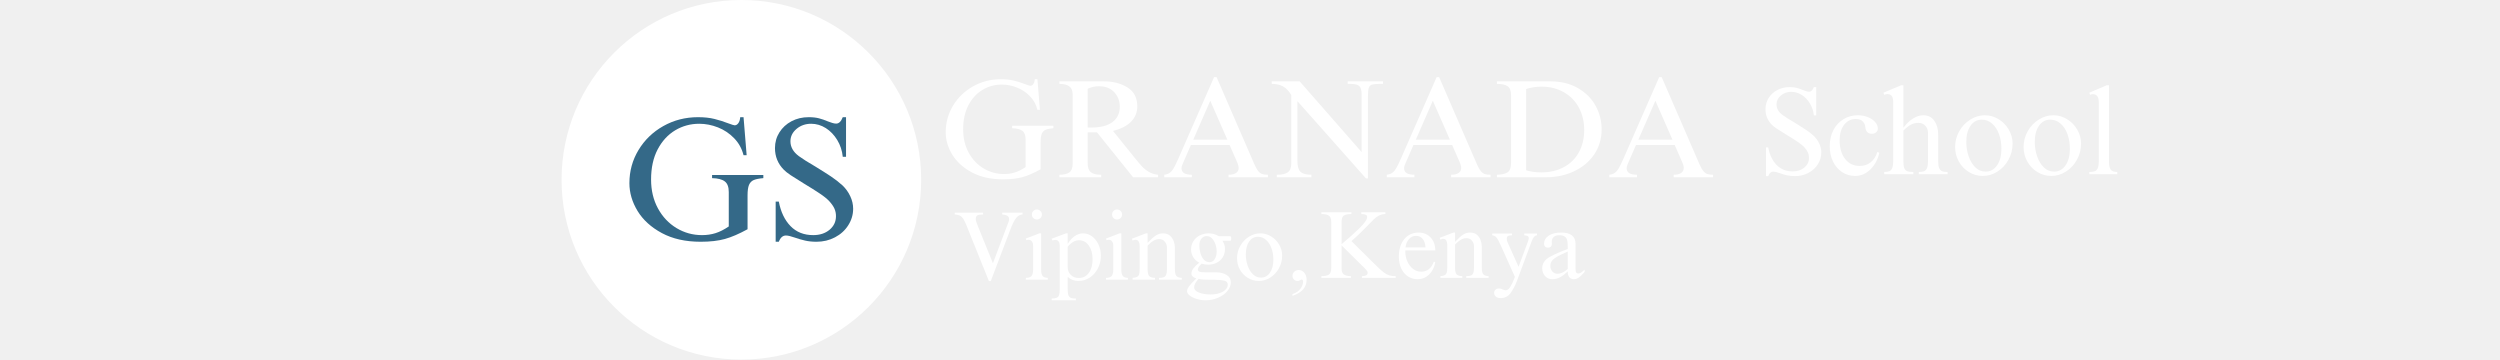
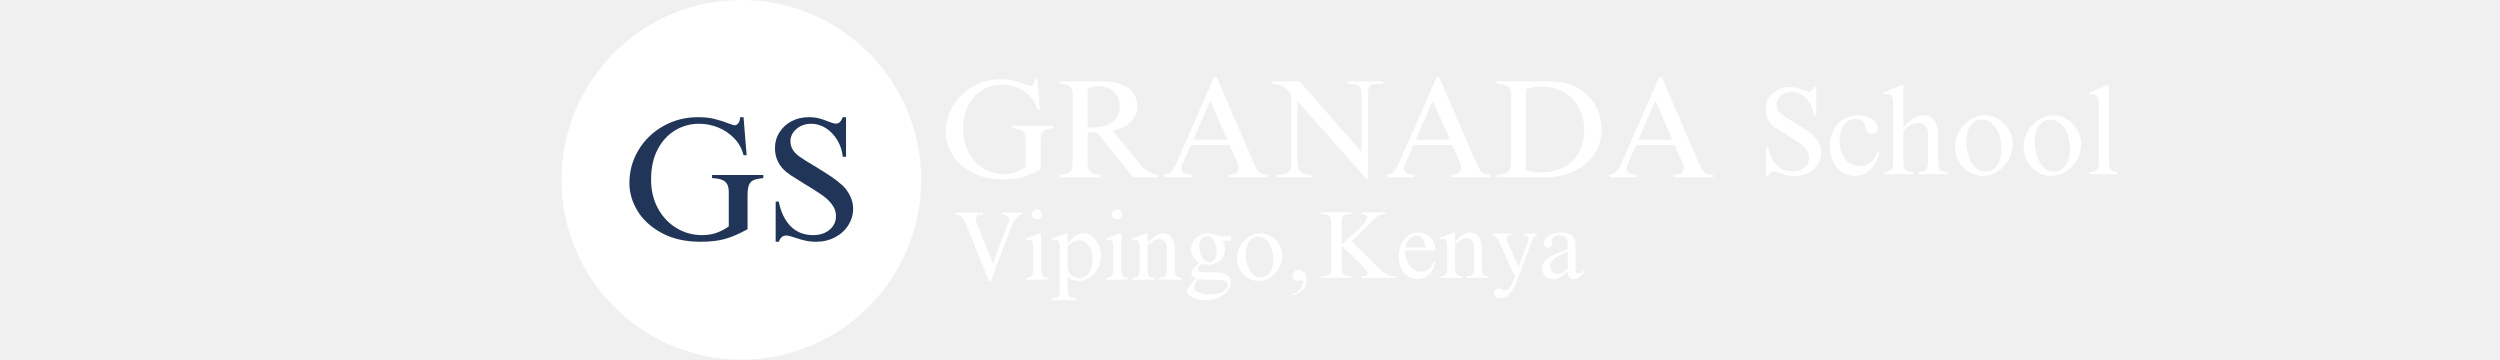
- <svg xmlns="http://www.w3.org/2000/svg" color="#346988" width="730" zoomAndPan="magnify" viewBox="-105 0 730 105" height="105" preserveAspectRatio="xMidYMid meet" version="1.0">
+ <svg xmlns="http://www.w3.org/2000/svg" color="#213558" width="730" zoomAndPan="magnify" viewBox="-105 0 730 105" height="105" preserveAspectRatio="xMidYMid meet" version="1.0">
  <defs>
    <g />
    <clipPath id="1dcf8fdc64">
      <path d="M 350 24 L 456.32 24 L 456.32 62 L 350 62 Z M 350 24 " clip-rule="nonzero" />
    </clipPath>
    <clipPath id="e76d367897">
      <path d="M 36 0.48 L 56 0.48 L 56 27 L 36 27 Z M 36 0.48 " clip-rule="nonzero" />
    </clipPath>
    <clipPath id="dda6fe1e1f">
      <path d="M 97 0.48 L 106 0.48 L 106 27 L 97 27 Z M 97 0.48 " clip-rule="nonzero" />
    </clipPath>
    <clipPath id="a8c8cdcd97">
      <rect x="0" width="107" y="0" height="38" />
    </clipPath>
    <clipPath id="c63b17cab3">
      <path d="M 0.977 0 L 106 0 L 106 105 L 0.977 105 Z M 0.977 0 " clip-rule="nonzero" />
    </clipPath>
    <clipPath id="e1af899d50">
      <path d="M 53.48 0 C 24.484 0 0.977 23.504 0.977 52.5 C 0.977 81.496 24.484 105 53.48 105 C 82.477 105 105.984 81.496 105.984 52.5 C 105.984 23.504 82.477 0 53.48 0 Z M 53.48 0 " clip-rule="nonzero" />
    </clipPath>
    <clipPath id="bb04c8f080">
      <path d="M 0.977 0 L 106 0 L 106 105 L 0.977 105 Z M 0.977 0 " clip-rule="nonzero" />
    </clipPath>
    <clipPath id="908799b110">
      <path d="M 53.48 0 C 24.484 0 0.977 23.504 0.977 52.5 C 0.977 81.496 24.484 105 53.48 105 C 82.477 105 105.984 81.496 105.984 52.5 C 105.984 23.504 82.477 0 53.48 0 Z M 53.48 0 " clip-rule="nonzero" />
    </clipPath>
    <clipPath id="11f64b7e48">
      <rect x="0" width="106" y="0" height="105" />
    </clipPath>
    <clipPath id="be3a8f82aa">
      <rect x="0" width="457" y="0" height="105" />
    </clipPath>
  </defs>
  <g transform="matrix(1, 0, 0, 1, 58, 0.000000000000010413)">
    <g clip-path="url(#be3a8f82aa)">
      <g fill="#ffffff">
        <g transform="translate(111.396, 51.75812)">
          <g>
            <path d="M 17.859 -28.625 C 19.328 -28.625 20.609 -28.484 21.703 -28.203 C 22.805 -27.93 23.914 -27.582 25.031 -27.156 C 25.82 -26.852 26.297 -26.703 26.453 -26.703 C 26.785 -26.703 27.07 -26.863 27.312 -27.188 C 27.562 -27.52 27.711 -28 27.766 -28.625 L 28.531 -28.625 L 29.266 -19.688 L 28.531 -19.688 C 28.156 -21.238 27.422 -22.57 26.328 -23.688 C 25.242 -24.801 23.977 -25.641 22.531 -26.203 C 21.094 -26.773 19.629 -27.062 18.141 -27.062 C 16.098 -27.062 14.223 -26.551 12.516 -25.531 C 10.805 -24.52 9.43 -23.023 8.391 -21.047 C 7.359 -19.078 6.844 -16.723 6.844 -13.984 C 6.844 -11.453 7.379 -9.191 8.453 -7.203 C 9.523 -5.223 10.977 -3.68 12.812 -2.578 C 14.656 -1.484 16.648 -0.938 18.797 -0.938 C 19.93 -0.938 20.988 -1.094 21.969 -1.406 C 22.945 -1.719 23.984 -2.238 25.078 -2.969 L 25.078 -11.047 C 25.078 -12.242 24.766 -13.078 24.141 -13.547 C 23.516 -14.023 22.52 -14.281 21.156 -14.312 L 21.156 -15.047 L 33.188 -15.047 L 33.188 -14.312 C 32.176 -14.227 31.422 -14.078 30.922 -13.859 C 30.422 -13.641 30.051 -13.258 29.812 -12.719 C 29.582 -12.176 29.469 -11.359 29.469 -10.266 L 29.469 -2.328 C 27.488 -1.234 25.723 -0.469 24.172 -0.031 C 22.617 0.395 20.719 0.609 18.469 0.609 C 14.938 0.609 11.906 -0.066 9.375 -1.422 C 6.844 -2.785 4.938 -4.52 3.656 -6.625 C 2.383 -8.727 1.75 -10.895 1.75 -13.125 C 1.75 -15.945 2.461 -18.539 3.891 -20.906 C 5.316 -23.27 7.258 -25.145 9.719 -26.531 C 12.176 -27.926 14.891 -28.625 17.859 -28.625 Z M 17.859 -28.625 " />
          </g>
        </g>
      </g>
      <g fill="#ffffff">
        <g transform="translate(144.9495, 51.75812)">
          <g>
            <path d="M 24.141 -20.703 C 24.141 -18.992 23.551 -17.52 22.375 -16.281 C 21.207 -15.051 19.43 -14.133 17.047 -13.531 L 23.516 -5.5 C 24.305 -4.52 24.973 -3.738 25.516 -3.156 C 26.055 -2.57 26.727 -2.039 27.531 -1.562 C 28.332 -1.094 29.223 -0.816 30.203 -0.734 L 30.203 0 L 22.906 0 L 12.359 -13.125 L 9.656 -13.125 L 9.656 -4.031 C 9.656 -2.832 9.961 -1.984 10.578 -1.484 C 11.191 -0.984 12.148 -0.734 13.453 -0.734 L 13.609 -0.734 L 13.609 0 L 1.391 0 L 1.391 -0.734 C 2.691 -0.734 3.66 -0.961 4.297 -1.422 C 4.941 -1.891 5.266 -2.719 5.266 -3.906 L 5.266 -24.172 C 5.266 -25.254 4.941 -26.039 4.297 -26.531 C 3.66 -27.02 2.691 -27.266 1.391 -27.266 L 1.391 -28 L 14.469 -28 C 17.133 -28 19.41 -27.398 21.297 -26.203 C 23.191 -25.016 24.141 -23.18 24.141 -20.703 Z M 9.656 -25.844 L 9.656 -14.516 L 10.688 -14.516 C 13.426 -14.516 15.5 -15.051 16.906 -16.125 C 18.32 -17.195 19.031 -18.688 19.031 -20.594 C 19.031 -22.25 18.492 -23.66 17.422 -24.828 C 16.348 -25.992 14.832 -26.578 12.875 -26.578 C 11.82 -26.578 10.75 -26.332 9.656 -25.844 Z M 9.656 -25.844 " />
          </g>
        </g>
      </g>
      <g fill="#ffffff">
        <g transform="translate(176.3829, 51.75812)">
          <g>
            <path d="M 4.688 -5.422 L 15.125 -29.234 L 15.859 -29.234 L 26.859 -3.875 C 27.266 -2.945 27.648 -2.258 28.016 -1.812 C 28.391 -1.363 28.781 -1.07 29.188 -0.938 C 29.594 -0.801 30.148 -0.734 30.859 -0.734 L 30.859 0 L 19.359 0 L 19.359 -0.734 C 20.336 -0.734 21.07 -0.91 21.562 -1.266 C 22.051 -1.617 22.297 -2.094 22.297 -2.688 C 22.297 -3.207 22.117 -3.848 21.766 -4.609 L 19.656 -9.422 L 8.359 -9.422 L 6.031 -4.078 C 5.758 -3.535 5.625 -3.047 5.625 -2.609 C 5.625 -1.359 6.629 -0.734 8.641 -0.734 L 8.641 0 L 0.578 0 L 0.578 -0.734 C 1.254 -0.816 1.801 -1.016 2.219 -1.328 C 2.645 -1.641 3.023 -2.094 3.359 -2.688 C 3.703 -3.289 4.145 -4.203 4.688 -5.422 Z M 19 -10.969 L 14.016 -22.344 L 9.047 -10.969 Z M 19 -10.969 " />
          </g>
        </g>
      </g>
      <g fill="#ffffff">
        <g transform="translate(207.8163, 51.75812)">
          <g>
            <path d="M 26.781 -7.344 L 26.781 -24.141 C 26.781 -25.359 26.562 -26.176 26.125 -26.594 C 25.695 -27.02 24.895 -27.242 23.719 -27.266 L 22.703 -27.266 L 22.703 -28 L 33.016 -28 L 33.016 -27.266 L 32.156 -27.266 C 31.07 -27.266 30.297 -27.195 29.828 -27.062 C 29.367 -26.926 29.051 -26.609 28.875 -26.109 C 28.707 -25.609 28.625 -24.785 28.625 -23.641 L 28.625 0.328 L 28.047 0.328 L 8.031 -22.219 L 8.031 -4.734 C 8.031 -3.211 8.332 -2.164 8.938 -1.594 C 9.551 -1.02 10.609 -0.734 12.109 -0.734 L 12.109 0 L 2 0 L 2 -0.734 L 2.234 -0.734 C 3.547 -0.734 4.539 -0.969 5.219 -1.438 C 5.895 -1.914 6.234 -2.797 6.234 -4.078 L 6.234 -24.016 C 5.523 -25.203 4.723 -26.039 3.828 -26.531 C 2.93 -27.02 1.832 -27.266 0.531 -27.266 L 0.531 -28 L 8.688 -28 Z M 26.781 -7.344 " />
          </g>
        </g>
      </g>
      <g fill="#ffffff">
        <g transform="translate(241.3698, 51.75812)">
          <g>
            <path d="M 4.688 -5.422 L 15.125 -29.234 L 15.859 -29.234 L 26.859 -3.875 C 27.266 -2.945 27.648 -2.258 28.016 -1.812 C 28.391 -1.363 28.781 -1.07 29.188 -0.938 C 29.594 -0.801 30.148 -0.734 30.859 -0.734 L 30.859 0 L 19.359 0 L 19.359 -0.734 C 20.336 -0.734 21.07 -0.91 21.562 -1.266 C 22.051 -1.617 22.297 -2.094 22.297 -2.688 C 22.297 -3.207 22.117 -3.848 21.766 -4.609 L 19.656 -9.422 L 8.359 -9.422 L 6.031 -4.078 C 5.758 -3.535 5.625 -3.047 5.625 -2.609 C 5.625 -1.359 6.629 -0.734 8.641 -0.734 L 8.641 0 L 0.578 0 L 0.578 -0.734 C 1.254 -0.816 1.801 -1.016 2.219 -1.328 C 2.645 -1.641 3.023 -2.094 3.359 -2.688 C 3.703 -3.289 4.145 -4.203 4.688 -5.422 Z M 19 -10.969 L 14.016 -22.344 L 9.047 -10.969 Z M 19 -10.969 " />
          </g>
        </g>
      </g>
      <g fill="#ffffff">
        <g transform="translate(272.8032, 51.75812)">
          <g>
            <path d="M 31.875 -14.016 C 31.875 -11.223 31.145 -8.766 29.688 -6.641 C 28.238 -4.523 26.273 -2.891 23.797 -1.734 C 21.328 -0.578 18.625 0 15.688 0 L 1.297 0 L 1.297 -0.734 C 2.766 -0.766 3.816 -1.008 4.453 -1.469 C 5.098 -1.926 5.422 -2.812 5.422 -4.125 L 5.422 -23.969 C 5.422 -25.27 5.082 -26.145 4.406 -26.594 C 3.727 -27.039 2.691 -27.266 1.297 -27.266 L 1.297 -28 L 16.922 -28 C 20.047 -28 22.738 -27.332 25 -26 C 27.27 -24.676 28.984 -22.945 30.141 -20.812 C 31.297 -18.676 31.875 -16.41 31.875 -14.016 Z M 9.828 -25.766 L 9.828 -2.031 C 11.18 -1.625 12.648 -1.422 14.234 -1.422 C 16.734 -1.422 18.93 -1.93 20.828 -2.953 C 22.734 -3.973 24.203 -5.422 25.234 -7.297 C 26.266 -9.172 26.781 -11.332 26.781 -13.781 C 26.781 -16.227 26.266 -18.41 25.234 -20.328 C 24.203 -22.242 22.738 -23.742 20.844 -24.828 C 18.957 -25.91 16.789 -26.453 14.344 -26.453 C 12.719 -26.453 11.211 -26.223 9.828 -25.766 Z M 9.828 -25.766 " />
          </g>
        </g>
      </g>
      <g fill="#ffffff">
        <g transform="translate(306.3566, 51.75812)">
          <g>
            <path d="M 4.688 -5.422 L 15.125 -29.234 L 15.859 -29.234 L 26.859 -3.875 C 27.266 -2.945 27.648 -2.258 28.016 -1.812 C 28.391 -1.363 28.781 -1.07 29.188 -0.938 C 29.594 -0.801 30.148 -0.734 30.859 -0.734 L 30.859 0 L 19.359 0 L 19.359 -0.734 C 20.336 -0.734 21.07 -0.91 21.562 -1.266 C 22.051 -1.617 22.297 -2.094 22.297 -2.688 C 22.297 -3.207 22.117 -3.848 21.766 -4.609 L 19.656 -9.422 L 8.359 -9.422 L 6.031 -4.078 C 5.758 -3.535 5.625 -3.047 5.625 -2.609 C 5.625 -1.359 6.629 -0.734 8.641 -0.734 L 8.641 0 L 0.578 0 L 0.578 -0.734 C 1.254 -0.816 1.801 -1.016 2.219 -1.328 C 2.645 -1.641 3.023 -2.094 3.359 -2.688 C 3.703 -3.289 4.145 -4.203 4.688 -5.422 Z M 19 -10.969 L 14.016 -22.344 L 9.047 -10.969 Z M 19 -10.969 " />
          </g>
        </g>
      </g>
      <g fill="#ffffff">
        <g transform="translate(337.7918, 51.75812)">
          <g />
        </g>
      </g>
      <g clip-path="url(#1dcf8fdc64)">
        <g transform="matrix(1, 0, 0, 1, 350, 24)">
          <g clip-path="url(#a8c8cdcd97)">
            <g fill="#ffffff">
              <g transform="translate(0.413199, 26.87559)">
                <g>
                  <path d="M 9.125 -25.438 C 9.945 -25.438 10.66 -25.359 11.266 -25.203 C 11.867 -25.047 12.484 -24.832 13.109 -24.562 C 13.43 -24.445 13.742 -24.336 14.047 -24.234 C 14.348 -24.141 14.617 -24.094 14.859 -24.094 C 15.43 -24.094 15.891 -24.539 16.234 -25.438 L 16.922 -25.438 L 16.922 -17.172 L 16.234 -17.172 C 16.109 -18.453 15.723 -19.617 15.078 -20.672 C 14.441 -21.723 13.645 -22.551 12.688 -23.156 C 11.738 -23.758 10.723 -24.062 9.641 -24.062 C 8.453 -24.062 7.438 -23.703 6.594 -22.984 C 5.75 -22.273 5.328 -21.414 5.328 -20.406 C 5.328 -19.219 5.906 -18.188 7.062 -17.312 C 7.883 -16.719 9.035 -15.992 10.516 -15.141 C 11.816 -14.348 12.898 -13.66 13.766 -13.078 C 14.641 -12.504 15.453 -11.879 16.203 -11.203 C 16.879 -10.547 17.414 -9.797 17.812 -8.953 C 18.207 -8.109 18.406 -7.238 18.406 -6.344 C 18.406 -5.113 18.066 -3.961 17.391 -2.891 C 16.711 -1.828 15.785 -0.988 14.609 -0.375 C 13.441 0.238 12.16 0.547 10.766 0.547 C 9.867 0.547 9.078 0.469 8.391 0.312 C 7.703 0.156 6.984 -0.055 6.234 -0.328 C 5.41 -0.617 4.797 -0.766 4.391 -0.766 C 3.734 -0.766 3.238 -0.328 2.906 0.547 L 2.25 0.547 L 2.25 -7.828 L 2.906 -7.828 C 3.312 -5.68 4.125 -3.977 5.344 -2.719 C 6.562 -1.457 8.141 -0.828 10.078 -0.828 C 11.453 -0.828 12.582 -1.203 13.469 -1.953 C 14.363 -2.703 14.812 -3.645 14.812 -4.781 C 14.812 -5.363 14.703 -5.895 14.484 -6.375 C 14.273 -6.863 13.914 -7.383 13.406 -7.938 C 12.945 -8.414 12.297 -8.938 11.453 -9.5 C 10.609 -10.07 9.484 -10.781 8.078 -11.625 C 6.898 -12.352 5.992 -12.926 5.359 -13.344 C 4.734 -13.77 4.266 -14.141 3.953 -14.453 C 2.723 -15.711 2.109 -17.223 2.109 -18.984 C 2.109 -20.191 2.414 -21.285 3.031 -22.266 C 3.645 -23.242 4.484 -24.016 5.547 -24.578 C 6.609 -25.148 7.801 -25.438 9.125 -25.438 Z M 9.125 -25.438 " />
                </g>
              </g>
            </g>
            <g fill="#ffffff">
              <g transform="translate(20.40813, 26.87559)">
                <g>
                  <path d="M 9.125 -17.219 C 10.164 -17.219 11.133 -17.035 12.031 -16.672 C 12.926 -16.305 13.629 -15.828 14.141 -15.234 C 14.66 -14.641 14.922 -14.004 14.922 -13.328 C 14.922 -12.898 14.758 -12.539 14.438 -12.25 C 14.113 -11.957 13.695 -11.812 13.188 -11.812 C 12.031 -11.812 11.391 -12.461 11.266 -13.766 C 11.223 -14.367 10.984 -14.91 10.547 -15.391 C 10.109 -15.879 9.43 -16.125 8.516 -16.125 C 7.086 -16.125 5.938 -15.555 5.062 -14.422 C 4.195 -13.285 3.766 -11.773 3.766 -9.891 C 3.766 -7.641 4.297 -5.832 5.359 -4.469 C 6.422 -3.102 7.836 -2.422 9.609 -2.422 C 10.91 -2.422 12 -2.785 12.875 -3.516 C 13.758 -4.242 14.395 -5.242 14.781 -6.516 L 15.359 -6.266 C 14.879 -4.234 13.992 -2.598 12.703 -1.359 C 11.41 -0.117 9.941 0.5 8.297 0.5 C 6.898 0.5 5.633 0.129 4.5 -0.609 C 3.363 -1.359 2.473 -2.391 1.828 -3.703 C 1.191 -5.023 0.875 -6.52 0.875 -8.188 C 0.875 -9.926 1.223 -11.477 1.922 -12.844 C 2.617 -14.207 3.594 -15.273 4.844 -16.047 C 6.102 -16.828 7.531 -17.219 9.125 -17.219 Z M 9.125 -17.219 " />
                </g>
              </g>
            </g>
            <g clip-path="url(#e76d367897)">
              <g fill="#ffffff">
                <g transform="translate(36.27367, 26.87559)">
                  <g>
                    <path d="M 6.516 -13.656 L 6.594 -13.656 C 7.395 -14.75 8.301 -15.613 9.312 -16.25 C 10.32 -16.895 11.32 -17.219 12.312 -17.219 C 13.738 -17.219 14.82 -16.676 15.562 -15.594 C 16.301 -14.52 16.672 -13.195 16.672 -11.625 L 16.672 -3.875 C 16.672 -2.957 16.766 -2.27 16.953 -1.812 C 17.148 -1.352 17.438 -1.047 17.812 -0.891 C 18.188 -0.734 18.723 -0.656 19.422 -0.656 L 19.422 0 L 11.016 0 L 11.016 -0.656 C 11.672 -0.656 12.18 -0.727 12.547 -0.875 C 12.922 -1.02 13.207 -1.32 13.406 -1.781 C 13.602 -2.238 13.703 -2.926 13.703 -3.844 L 13.703 -12.109 C 13.703 -12.879 13.453 -13.551 12.953 -14.125 C 12.461 -14.707 11.754 -15 10.828 -15 C 10.078 -15 9.367 -14.82 8.703 -14.469 C 8.047 -14.125 7.316 -13.551 6.516 -12.75 L 6.516 -3.844 C 6.516 -2.895 6.602 -2.195 6.781 -1.75 C 6.969 -1.312 7.258 -1.02 7.656 -0.875 C 8.062 -0.727 8.648 -0.656 9.422 -0.656 L 9.422 0 L 0.906 0 L 0.906 -0.656 C 1.562 -0.656 2.07 -0.734 2.438 -0.891 C 2.812 -1.047 3.086 -1.359 3.266 -1.828 C 3.453 -2.297 3.547 -2.977 3.547 -3.875 L 3.547 -20.906 C 3.547 -21.914 3.391 -22.582 3.078 -22.906 C 2.766 -23.238 2.367 -23.406 1.891 -23.406 C 1.547 -23.406 1.219 -23.332 0.906 -23.188 L 0.688 -23.812 L 5.875 -25.984 L 6.516 -25.984 Z M 6.516 -13.656 " />
                  </g>
                </g>
              </g>
            </g>
            <g fill="#ffffff">
              <g transform="translate(56.2686, 26.87559)">
                <g>
                  <path d="M 10.328 -17.219 C 11.754 -17.219 13.086 -16.832 14.328 -16.062 C 15.578 -15.301 16.566 -14.285 17.297 -13.016 C 18.035 -11.754 18.406 -10.398 18.406 -8.953 C 18.406 -7.254 18.004 -5.68 17.203 -4.234 C 16.41 -2.785 15.344 -1.633 14 -0.781 C 12.664 0.07 11.234 0.5 9.703 0.5 C 8.254 0.5 6.906 0.117 5.656 -0.641 C 4.414 -1.398 3.43 -2.426 2.703 -3.719 C 1.984 -5.008 1.625 -6.414 1.625 -7.938 C 1.625 -9.582 2.02 -11.113 2.812 -12.531 C 3.613 -13.957 4.688 -15.094 6.031 -15.938 C 7.375 -16.789 8.805 -17.219 10.328 -17.219 Z M 4.891 -9.391 C 4.891 -7.961 5.113 -6.586 5.562 -5.266 C 6.008 -3.953 6.656 -2.875 7.5 -2.031 C 8.344 -1.188 9.359 -0.766 10.547 -0.766 C 11.922 -0.766 13.031 -1.375 13.875 -2.594 C 14.719 -3.812 15.141 -5.422 15.141 -7.422 C 15.141 -9.016 14.898 -10.457 14.422 -11.75 C 13.941 -13.051 13.266 -14.07 12.391 -14.812 C 11.523 -15.562 10.535 -15.938 9.422 -15.938 C 8.047 -15.938 6.945 -15.344 6.125 -14.156 C 5.301 -12.977 4.891 -11.391 4.891 -9.391 Z M 4.891 -9.391 " />
                </g>
              </g>
            </g>
            <g fill="#ffffff">
              <g transform="translate(76.26353, 26.87559)">
                <g>
                  <path d="M 10.328 -17.219 C 11.754 -17.219 13.086 -16.832 14.328 -16.062 C 15.578 -15.301 16.566 -14.285 17.297 -13.016 C 18.035 -11.754 18.406 -10.398 18.406 -8.953 C 18.406 -7.254 18.004 -5.68 17.203 -4.234 C 16.41 -2.785 15.344 -1.633 14 -0.781 C 12.664 0.07 11.234 0.5 9.703 0.5 C 8.254 0.5 6.906 0.117 5.656 -0.641 C 4.414 -1.398 3.43 -2.426 2.703 -3.719 C 1.984 -5.008 1.625 -6.414 1.625 -7.938 C 1.625 -9.582 2.02 -11.113 2.812 -12.531 C 3.613 -13.957 4.688 -15.094 6.031 -15.938 C 7.375 -16.789 8.805 -17.219 10.328 -17.219 Z M 4.891 -9.391 C 4.891 -7.961 5.113 -6.586 5.562 -5.266 C 6.008 -3.953 6.656 -2.875 7.5 -2.031 C 8.344 -1.188 9.359 -0.766 10.547 -0.766 C 11.922 -0.766 13.031 -1.375 13.875 -2.594 C 14.719 -3.812 15.141 -5.422 15.141 -7.422 C 15.141 -9.016 14.898 -10.457 14.422 -11.75 C 13.941 -13.051 13.266 -14.07 12.391 -14.812 C 11.523 -15.562 10.535 -15.938 9.422 -15.938 C 8.047 -15.938 6.945 -15.344 6.125 -14.156 C 5.301 -12.977 4.891 -11.391 4.891 -9.391 Z M 4.891 -9.391 " />
                </g>
              </g>
            </g>
            <g clip-path="url(#dda6fe1e1f)">
              <g fill="#ffffff">
                <g transform="translate(96.25846, 26.87559)">
                  <g>
                    <path d="M 6.562 -25.984 L 6.562 -3.797 C 6.562 -2.598 6.734 -1.773 7.078 -1.328 C 7.43 -0.879 8.066 -0.656 8.984 -0.656 L 8.984 0 L 0.828 0 L 0.828 -0.656 C 1.504 -0.656 2.035 -0.727 2.422 -0.875 C 2.805 -1.02 3.098 -1.32 3.297 -1.781 C 3.492 -2.238 3.594 -2.91 3.594 -3.797 L 3.594 -20.938 C 3.594 -22.562 3.023 -23.375 1.891 -23.375 C 1.566 -23.375 1.285 -23.312 1.047 -23.188 L 0.828 -23.812 L 5.906 -25.984 Z M 6.562 -25.984 " />
                  </g>
                </g>
              </g>
            </g>
          </g>
        </g>
      </g>
      <g fill="#ffffff">
        <g transform="translate(221.7381, 81.13976)">
          <g>
            <path d="M 9.875 -18.641 C 8.844 -18.641 8.102 -18.488 7.656 -18.188 C 7.219 -17.895 7 -17.273 7 -16.328 L 7 -9.844 C 8.781 -11.312 10.469 -12.816 12.062 -14.359 C 13.664 -15.898 14.469 -17.039 14.469 -17.781 C 14.469 -18.102 14.32 -18.32 14.031 -18.438 C 13.75 -18.562 13.328 -18.629 12.766 -18.641 L 12.766 -19.156 L 19.797 -19.156 L 19.797 -18.641 L 19.562 -18.641 C 19.008 -18.609 18.484 -18.473 17.984 -18.234 C 17.484 -17.992 16.973 -17.629 16.453 -17.141 C 16.148 -16.859 15.629 -16.328 14.891 -15.547 C 13.953 -14.598 13.129 -13.773 12.422 -13.078 C 11.723 -12.391 10.875 -11.609 9.875 -10.734 L 17.031 -3.656 C 17.957 -2.738 18.707 -2.062 19.281 -1.625 C 19.863 -1.188 20.41 -0.891 20.922 -0.734 C 21.43 -0.578 22.055 -0.5 22.797 -0.5 L 22.797 0 L 12.938 0 L 12.938 -0.5 C 13.438 -0.5 13.836 -0.578 14.141 -0.734 C 14.453 -0.891 14.609 -1.141 14.609 -1.484 C 14.609 -1.703 14.547 -1.895 14.422 -2.062 C 14.305 -2.227 14.07 -2.488 13.719 -2.844 L 7 -9.484 L 7 -2.781 C 7 -1.945 7.207 -1.363 7.625 -1.031 C 8.039 -0.695 8.742 -0.52 9.734 -0.5 L 9.734 0 L 1.109 0 L 1.109 -0.5 C 2.191 -0.52 2.941 -0.688 3.359 -1 C 3.773 -1.32 3.984 -1.938 3.984 -2.844 L 3.984 -16.328 C 3.984 -17.242 3.754 -17.859 3.297 -18.172 C 2.848 -18.484 2.117 -18.641 1.109 -18.641 L 1.109 -19.156 L 9.875 -19.156 Z M 9.875 -18.641 " />
          </g>
        </g>
      </g>
      <g fill="#ffffff">
        <g transform="translate(244.6806, 81.13976)">
          <g>
            <path d="M 6.547 -13.234 C 7.992 -13.234 9.164 -12.75 10.062 -11.781 C 10.969 -10.82 11.422 -9.57 11.422 -8.031 L 2.672 -8.031 L 2.672 -7.672 C 2.672 -6.68 2.863 -5.734 3.25 -4.828 C 3.645 -3.93 4.195 -3.203 4.906 -2.641 C 5.613 -2.086 6.41 -1.812 7.297 -1.812 C 9.066 -1.812 10.305 -2.797 11.016 -4.766 L 11.422 -4.547 C 11.129 -3.023 10.516 -1.82 9.578 -0.938 C 8.648 -0.051 7.539 0.391 6.25 0.391 C 5.281 0.391 4.379 0.141 3.547 -0.359 C 2.723 -0.859 2.055 -1.609 1.547 -2.609 C 1.035 -3.617 0.781 -4.836 0.781 -6.266 C 0.781 -7.641 1.02 -8.859 1.5 -9.922 C 1.988 -10.984 2.664 -11.801 3.531 -12.375 C 4.406 -12.945 5.41 -13.234 6.547 -13.234 Z M 5.766 -12.266 C 4.984 -12.266 4.312 -11.957 3.75 -11.344 C 3.188 -10.727 2.848 -9.91 2.734 -8.891 L 8.562 -8.891 C 8.52 -9.891 8.258 -10.703 7.781 -11.328 C 7.312 -11.953 6.641 -12.266 5.766 -12.266 Z M 5.766 -12.266 " />
          </g>
        </g>
      </g>
      <g fill="#ffffff">
        <g transform="translate(256.8906, 81.13976)">
          <g>
            <path d="M 4.984 -10.516 C 5.953 -11.547 6.742 -12.254 7.359 -12.641 C 7.973 -13.035 8.648 -13.234 9.391 -13.234 C 10.211 -13.234 10.875 -13.016 11.375 -12.578 C 11.875 -12.148 12.234 -11.617 12.453 -10.984 C 12.68 -10.348 12.797 -9.723 12.797 -9.109 L 12.797 -2.953 C 12.797 -2.004 12.941 -1.367 13.234 -1.047 C 13.535 -0.723 14.051 -0.539 14.781 -0.5 L 14.781 0 L 8.25 0 L 8.25 -0.5 C 8.844 -0.5 9.297 -0.562 9.609 -0.688 C 9.93 -0.82 10.16 -1.062 10.297 -1.406 C 10.441 -1.75 10.516 -2.266 10.516 -2.953 L 10.516 -9.234 C 10.516 -9.828 10.316 -10.367 9.922 -10.859 C 9.535 -11.348 9 -11.594 8.312 -11.594 C 7.727 -11.594 7.176 -11.438 6.656 -11.125 C 6.133 -10.82 5.578 -10.359 4.984 -9.734 L 4.984 -2.953 C 4.984 -1.984 5.141 -1.336 5.453 -1.016 C 5.773 -0.691 6.328 -0.52 7.109 -0.5 L 7.109 0 L 0.703 0 L 0.703 -0.5 C 1.273 -0.551 1.695 -0.648 1.969 -0.797 C 2.25 -0.953 2.441 -1.188 2.547 -1.5 C 2.648 -1.82 2.703 -2.281 2.703 -2.875 L 2.703 -9.812 C 2.703 -10.238 2.609 -10.609 2.422 -10.922 C 2.234 -11.242 1.938 -11.406 1.531 -11.406 C 1.344 -11.406 1.172 -11.367 1.016 -11.297 C 0.859 -11.234 0.754 -11.191 0.703 -11.172 L 0.5 -11.703 L 4.516 -13.234 L 4.984 -13.234 Z M 4.984 -10.516 " />
          </g>
        </g>
      </g>
      <g fill="#ffffff">
        <g transform="translate(272.2785, 81.13976)">
          <g>
            <path d="M 6.219 -12.438 C 5.676 -12.438 5.285 -12.363 5.047 -12.219 C 4.816 -12.082 4.703 -11.812 4.703 -11.406 C 4.703 -11.051 4.766 -10.742 4.891 -10.484 C 5.016 -10.223 5.082 -10.07 5.094 -10.031 L 8.141 -3.234 L 10.906 -10.672 C 11.051 -11.117 11.125 -11.426 11.125 -11.594 C 11.125 -11.895 11.02 -12.098 10.812 -12.203 C 10.613 -12.316 10.281 -12.395 9.812 -12.438 L 9.812 -12.938 L 13.516 -12.938 L 13.516 -12.438 C 13.18 -12.395 12.895 -12.238 12.656 -11.969 C 12.414 -11.695 12.203 -11.312 12.016 -10.812 L 7.672 0.891 C 7.148 2.242 6.535 3.414 5.828 4.406 C 5.117 5.406 4.133 5.906 2.875 5.906 C 2.312 5.906 1.859 5.758 1.516 5.469 C 1.172 5.188 1 4.82 1 4.375 C 1 4 1.133 3.691 1.406 3.453 C 1.676 3.211 2.023 3.094 2.453 3.094 C 2.711 3.094 2.953 3.141 3.172 3.234 C 3.398 3.328 3.531 3.383 3.562 3.406 C 3.938 3.551 4.207 3.625 4.375 3.625 C 4.875 3.625 5.32 3.297 5.719 2.641 C 6.125 1.992 6.578 1.02 7.078 -0.281 L 3.062 -9.234 C 2.676 -10.086 2.379 -10.703 2.172 -11.078 C 1.973 -11.461 1.738 -11.773 1.469 -12.016 C 1.195 -12.254 0.859 -12.395 0.453 -12.438 L 0.453 -12.938 L 6.219 -12.938 Z M 6.219 -12.438 " />
          </g>
        </g>
      </g>
      <g fill="#ffffff">
        <g transform="translate(286.2169, 81.13976)">
          <g>
            <path d="M 6.656 -13.234 C 9.445 -13.234 10.844 -12.117 10.844 -9.891 L 10.844 -2.516 C 10.844 -2.004 10.914 -1.672 11.062 -1.516 C 11.219 -1.359 11.414 -1.281 11.656 -1.281 C 11.926 -1.281 12.18 -1.359 12.422 -1.516 C 12.672 -1.672 13.023 -1.973 13.484 -2.422 L 13.484 -1.734 C 12.785 -0.93 12.207 -0.375 11.75 -0.062 C 11.289 0.238 10.82 0.391 10.344 0.391 C 9.801 0.391 9.367 0.203 9.047 -0.172 C 8.723 -0.555 8.562 -1.125 8.562 -1.875 C 7.738 -1.094 6.977 -0.52 6.281 -0.156 C 5.582 0.207 4.828 0.391 4.016 0.391 C 3.191 0.391 2.5 0.082 1.938 -0.531 C 1.383 -1.145 1.109 -1.891 1.109 -2.766 C 1.109 -4.242 1.898 -5.395 3.484 -6.219 C 4.992 -7.02 6.688 -7.754 8.562 -8.422 L 8.562 -9.203 C 8.562 -9.941 8.508 -10.535 8.406 -10.984 C 8.301 -11.43 8.066 -11.785 7.703 -12.047 C 7.336 -12.316 6.785 -12.453 6.047 -12.453 C 5.328 -12.453 4.789 -12.273 4.438 -11.922 C 4.082 -11.578 3.906 -11.145 3.906 -10.625 L 3.938 -9.891 C 3.938 -9.578 3.832 -9.316 3.625 -9.109 C 3.414 -8.91 3.156 -8.812 2.844 -8.812 C 2.488 -8.812 2.195 -8.91 1.969 -9.109 C 1.75 -9.316 1.641 -9.609 1.641 -9.984 C 1.641 -10.91 2.078 -11.68 2.953 -12.297 C 3.828 -12.922 5.062 -13.234 6.656 -13.234 Z M 3.484 -3.484 C 3.484 -2.848 3.68 -2.305 4.078 -1.859 C 4.484 -1.422 4.984 -1.203 5.578 -1.203 C 6.523 -1.203 7.52 -1.664 8.562 -2.594 L 8.562 -7.672 C 7.258 -7.129 6.254 -6.656 5.547 -6.25 C 4.836 -5.852 4.316 -5.441 3.984 -5.016 C 3.648 -4.586 3.484 -4.078 3.484 -3.484 Z M 3.484 -3.484 " />
          </g>
        </g>
      </g>
      <g clip-path="url(#c63b17cab3)">
        <g clip-path="url(#e1af899d50)">
          <g transform="matrix(1, 0, 0, 1, -0.000000000000007105, 0.000000000000010413)">
            <g clip-path="url(#11f64b7e48)">
              <g clip-path="url(#bb04c8f080)">
                <g clip-path="url(#908799b110)">
                  <path fill="#ffffff" d="M 0.977 0 L 105.977 0 L 105.977 105 L 0.977 105 Z M 0.977 0 " fill-opacity="1" fill-rule="nonzero" />
                </g>
              </g>
            </g>
          </g>
        </g>
      </g>
-       <g fill="#346988" fill-opacity="1">
+       <g fill="#213558" fill-opacity="1">
        <g transform="translate(18.59798, 69.82634)">
          <g>
            <path d="M 22.219 -35.609 C 24.051 -35.609 25.648 -35.438 27.016 -35.094 C 28.391 -34.758 29.77 -34.32 31.156 -33.781 C 32.133 -33.414 32.723 -33.234 32.922 -33.234 C 33.328 -33.234 33.68 -33.438 33.984 -33.844 C 34.297 -34.25 34.484 -34.836 34.547 -35.609 L 35.516 -35.609 L 36.422 -24.5 L 35.516 -24.5 C 35.035 -26.426 34.117 -28.082 32.766 -29.469 C 31.422 -30.863 29.848 -31.914 28.047 -32.625 C 26.254 -33.332 24.43 -33.688 22.578 -33.688 C 20.035 -33.688 17.695 -33.051 15.562 -31.781 C 13.438 -30.508 11.727 -28.648 10.438 -26.203 C 9.156 -23.754 8.516 -20.82 8.516 -17.406 C 8.516 -14.258 9.18 -11.453 10.516 -8.984 C 11.859 -6.516 13.672 -4.594 15.953 -3.219 C 18.234 -1.852 20.711 -1.172 23.391 -1.172 C 24.805 -1.172 26.125 -1.363 27.344 -1.75 C 28.562 -2.133 29.848 -2.785 31.203 -3.703 L 31.203 -13.75 C 31.203 -15.238 30.812 -16.273 30.031 -16.859 C 29.258 -17.453 28.023 -17.77 26.328 -17.812 L 26.328 -18.719 L 41.297 -18.719 L 41.297 -17.812 C 40.047 -17.707 39.109 -17.52 38.484 -17.25 C 37.859 -16.977 37.398 -16.504 37.109 -15.828 C 36.828 -15.148 36.688 -14.133 36.688 -12.781 L 36.688 -2.891 C 34.219 -1.535 32.016 -0.586 30.078 -0.047 C 28.148 0.492 25.785 0.766 22.984 0.766 C 18.586 0.766 14.816 -0.078 11.672 -1.766 C 8.523 -3.461 6.156 -5.617 4.562 -8.234 C 2.977 -10.859 2.188 -13.562 2.188 -16.344 C 2.188 -19.852 3.07 -23.078 4.844 -26.016 C 6.625 -28.961 9.039 -31.297 12.094 -33.016 C 15.156 -34.742 18.531 -35.609 22.219 -35.609 Z M 22.219 -35.609 " />
          </g>
        </g>
      </g>
-       <g fill="#346988" fill-opacity="1">
+       <g fill="#213558" fill-opacity="1">
        <g transform="translate(60.35358, 69.82634)">
          <g>
            <path d="M 12.781 -35.609 C 13.938 -35.609 14.938 -35.5 15.781 -35.281 C 16.625 -35.062 17.484 -34.766 18.359 -34.391 C 18.805 -34.223 19.238 -34.07 19.656 -33.938 C 20.082 -33.801 20.461 -33.734 20.797 -33.734 C 21.609 -33.734 22.254 -34.359 22.734 -35.609 L 23.688 -35.609 L 23.688 -24.047 L 22.734 -24.047 C 22.555 -25.836 22.02 -27.469 21.125 -28.938 C 20.227 -30.414 19.113 -31.578 17.781 -32.422 C 16.445 -33.266 15.02 -33.688 13.5 -33.688 C 11.844 -33.688 10.422 -33.188 9.234 -32.188 C 8.047 -31.188 7.453 -29.977 7.453 -28.562 C 7.453 -26.906 8.266 -25.469 9.891 -24.25 C 11.047 -23.406 12.656 -22.391 14.719 -21.203 C 16.539 -20.086 18.062 -19.125 19.281 -18.312 C 20.5 -17.5 21.629 -16.617 22.672 -15.672 C 23.617 -14.766 24.367 -13.719 24.922 -12.531 C 25.484 -11.344 25.766 -10.125 25.766 -8.875 C 25.766 -7.156 25.289 -5.551 24.344 -4.062 C 23.406 -2.57 22.113 -1.395 20.469 -0.531 C 18.832 0.332 17.031 0.766 15.062 0.766 C 13.812 0.766 12.703 0.648 11.734 0.422 C 10.773 0.203 9.77 -0.086 8.719 -0.453 C 7.57 -0.859 6.711 -1.062 6.141 -1.062 C 5.223 -1.062 4.531 -0.453 4.062 0.766 L 3.141 0.766 L 3.141 -10.953 L 4.062 -10.953 C 4.633 -7.941 5.773 -5.555 7.484 -3.797 C 9.191 -2.047 11.398 -1.172 14.109 -1.172 C 16.035 -1.172 17.625 -1.691 18.875 -2.734 C 20.125 -3.785 20.75 -5.109 20.75 -6.703 C 20.75 -7.516 20.598 -8.254 20.297 -8.922 C 19.992 -9.598 19.484 -10.328 18.766 -11.109 C 18.129 -11.785 17.219 -12.52 16.031 -13.312 C 14.844 -14.113 13.27 -15.102 11.312 -16.281 C 9.656 -17.301 8.383 -18.102 7.5 -18.688 C 6.625 -19.281 5.969 -19.801 5.531 -20.25 C 3.801 -22 2.938 -24.109 2.938 -26.578 C 2.938 -28.273 3.367 -29.805 4.234 -31.172 C 5.098 -32.547 6.273 -33.629 7.766 -34.422 C 9.254 -35.211 10.926 -35.609 12.781 -35.609 Z M 12.781 -35.609 " />
          </g>
        </g>
      </g>
      <g fill="#ffffff">
        <g transform="translate(115.4344, 81.65456)">
          <g>
            <path d="M 8.625 -19.031 C 7.844 -19.031 7.289 -18.941 6.969 -18.766 C 6.645 -18.586 6.484 -18.25 6.484 -17.75 C 6.484 -17.332 6.676 -16.66 7.062 -15.734 L 11.5 -4.781 L 15.906 -16.453 C 15.926 -16.484 15.984 -16.625 16.078 -16.875 C 16.172 -17.125 16.219 -17.398 16.219 -17.703 C 16.219 -18.172 16.016 -18.504 15.609 -18.703 C 15.211 -18.898 14.742 -19.008 14.203 -19.031 L 14.203 -19.547 L 20.141 -19.547 L 20.141 -19.031 C 19.441 -19 18.828 -18.66 18.297 -18.016 C 17.766 -17.367 17.188 -16.219 16.562 -14.562 L 10.875 0.422 L 10.328 0.422 L 3.734 -15.938 C 3.41 -16.75 3.109 -17.363 2.828 -17.781 C 2.555 -18.195 2.227 -18.5 1.844 -18.688 C 1.469 -18.883 0.969 -19 0.344 -19.031 L 0.344 -19.547 L 8.625 -19.547 Z M 8.625 -19.031 " />
          </g>
        </g>
      </g>
      <g fill="#ffffff">
        <g transform="translate(135.8877, 81.65456)">
          <g>
            <path d="M 3.875 -20.484 C 4.289 -20.484 4.641 -20.336 4.922 -20.047 C 5.203 -19.766 5.344 -19.426 5.344 -19.031 C 5.344 -18.613 5.203 -18.266 4.922 -17.984 C 4.641 -17.703 4.289 -17.562 3.875 -17.562 C 3.469 -17.562 3.125 -17.703 2.844 -17.984 C 2.562 -18.266 2.422 -18.613 2.422 -19.031 C 2.422 -19.426 2.562 -19.766 2.844 -20.047 C 3.125 -20.336 3.469 -20.484 3.875 -20.484 Z M 5.125 -2.953 C 5.125 -2.023 5.273 -1.391 5.578 -1.047 C 5.879 -0.711 6.375 -0.535 7.062 -0.516 L 7.062 0 L 0.656 0 L 0.656 -0.516 C 1.438 -0.516 1.984 -0.691 2.297 -1.047 C 2.617 -1.41 2.781 -2.066 2.781 -3.016 L 2.781 -9.906 C 2.781 -10.414 2.664 -10.832 2.438 -11.156 C 2.219 -11.477 1.867 -11.641 1.391 -11.641 C 1.18 -11.641 0.992 -11.594 0.828 -11.5 L 0.656 -12 L 4.609 -13.516 L 5.125 -13.516 Z M 5.125 -2.953 " />
          </g>
        </g>
      </g>
      <g fill="#ffffff">
        <g transform="translate(143.5967, 81.65456)">
          <g>
            <path d="M 5.172 -10.5 L 5.234 -10.5 C 5.766 -11.406 6.414 -12.133 7.188 -12.688 C 7.969 -13.238 8.797 -13.516 9.672 -13.516 C 10.617 -13.516 11.484 -13.223 12.266 -12.641 C 13.055 -12.066 13.688 -11.273 14.156 -10.266 C 14.625 -9.266 14.859 -8.164 14.859 -6.969 C 14.859 -5.625 14.562 -4.383 13.969 -3.25 C 13.383 -2.125 12.586 -1.234 11.578 -0.578 C 10.578 0.066 9.477 0.391 8.281 0.391 C 7.062 0.391 6.023 -0.016 5.172 -0.828 L 5.172 2.953 C 5.172 3.691 5.25 4.242 5.406 4.609 C 5.562 4.973 5.801 5.211 6.125 5.328 C 6.457 5.453 6.938 5.516 7.562 5.516 L 7.562 6.031 L 0.484 6.031 L 0.484 5.516 C 1.109 5.516 1.586 5.445 1.922 5.312 C 2.254 5.188 2.488 4.941 2.625 4.578 C 2.77 4.223 2.844 3.691 2.844 2.984 L 2.844 -9.938 C 2.844 -10.426 2.738 -10.828 2.531 -11.141 C 2.32 -11.453 2 -11.609 1.562 -11.609 C 1.332 -11.609 1.051 -11.551 0.719 -11.438 L 0.484 -11.953 L 4.688 -13.516 L 5.172 -13.516 Z M 5.172 -9.609 L 5.172 -3.609 C 5.172 -2.754 5.461 -2.02 6.047 -1.406 C 6.641 -0.789 7.422 -0.484 8.391 -0.484 C 9.629 -0.484 10.613 -0.977 11.344 -1.969 C 12.07 -2.969 12.438 -4.301 12.438 -5.969 C 12.438 -7.582 12.07 -8.906 11.344 -9.938 C 10.613 -10.977 9.66 -11.5 8.484 -11.5 C 7.305 -11.5 6.203 -10.867 5.172 -9.609 Z M 5.172 -9.609 " />
          </g>
        </g>
      </g>
      <g fill="#ffffff">
        <g transform="translate(159.2994, 81.65456)">
          <g>
            <path d="M 3.875 -20.484 C 4.289 -20.484 4.641 -20.336 4.922 -20.047 C 5.203 -19.766 5.344 -19.426 5.344 -19.031 C 5.344 -18.613 5.203 -18.266 4.922 -17.984 C 4.641 -17.703 4.289 -17.562 3.875 -17.562 C 3.469 -17.562 3.125 -17.703 2.844 -17.984 C 2.562 -18.266 2.422 -18.613 2.422 -19.031 C 2.422 -19.426 2.562 -19.766 2.844 -20.047 C 3.125 -20.336 3.469 -20.484 3.875 -20.484 Z M 5.125 -2.953 C 5.125 -2.023 5.273 -1.391 5.578 -1.047 C 5.879 -0.711 6.375 -0.535 7.062 -0.516 L 7.062 0 L 0.656 0 L 0.656 -0.516 C 1.438 -0.516 1.984 -0.691 2.297 -1.047 C 2.617 -1.41 2.781 -2.066 2.781 -3.016 L 2.781 -9.906 C 2.781 -10.414 2.664 -10.832 2.438 -11.156 C 2.219 -11.477 1.867 -11.641 1.391 -11.641 C 1.18 -11.641 0.992 -11.594 0.828 -11.5 L 0.656 -12 L 4.609 -13.516 L 5.125 -13.516 Z M 5.125 -2.953 " />
          </g>
        </g>
      </g>
      <g fill="#ffffff">
        <g transform="translate(167.0084, 81.65456)">
          <g>
            <path d="M 5.094 -10.734 C 6.082 -11.785 6.891 -12.508 7.516 -12.906 C 8.141 -13.312 8.832 -13.516 9.594 -13.516 C 10.426 -13.516 11.098 -13.289 11.609 -12.844 C 12.117 -12.395 12.488 -11.848 12.719 -11.203 C 12.945 -10.566 13.062 -9.93 13.062 -9.297 L 13.062 -3.016 C 13.062 -2.047 13.211 -1.395 13.516 -1.062 C 13.816 -0.727 14.336 -0.547 15.078 -0.516 L 15.078 0 L 8.422 0 L 8.422 -0.516 C 9.023 -0.516 9.488 -0.578 9.812 -0.703 C 10.133 -0.836 10.367 -1.082 10.516 -1.438 C 10.66 -1.789 10.734 -2.316 10.734 -3.016 L 10.734 -9.422 C 10.734 -10.023 10.531 -10.578 10.125 -11.078 C 9.727 -11.586 9.18 -11.844 8.484 -11.844 C 7.891 -11.844 7.328 -11.68 6.797 -11.359 C 6.266 -11.047 5.695 -10.57 5.094 -9.938 L 5.094 -3.016 C 5.094 -2.023 5.254 -1.363 5.578 -1.031 C 5.898 -0.707 6.457 -0.535 7.25 -0.516 L 7.25 0 L 0.719 0 L 0.719 -0.516 C 1.301 -0.566 1.734 -0.664 2.016 -0.812 C 2.305 -0.969 2.504 -1.207 2.609 -1.531 C 2.711 -1.852 2.766 -2.32 2.766 -2.938 L 2.766 -10.016 C 2.766 -10.453 2.664 -10.832 2.469 -11.156 C 2.281 -11.477 1.977 -11.641 1.562 -11.641 C 1.375 -11.641 1.195 -11.602 1.031 -11.531 C 0.875 -11.469 0.77 -11.426 0.719 -11.406 L 0.516 -11.953 L 4.609 -13.516 L 5.094 -13.516 Z M 5.094 -10.734 " />
          </g>
        </g>
      </g>
      <g fill="#ffffff">
        <g transform="translate(182.7111, 81.65456)">
          <g>
            <path d="M 7.234 -13.516 C 8.297 -13.516 9.27 -13.238 10.156 -12.688 L 13.266 -12.688 C 13.523 -12.688 13.676 -12.648 13.719 -12.578 C 13.77 -12.504 13.797 -12.305 13.797 -11.984 C 13.797 -11.691 13.773 -11.516 13.734 -11.453 C 13.703 -11.391 13.594 -11.359 13.406 -11.359 L 11.234 -11.359 C 11.504 -10.941 11.695 -10.551 11.812 -10.188 C 11.926 -9.82 11.984 -9.406 11.984 -8.938 C 11.984 -8.062 11.773 -7.273 11.359 -6.578 C 10.941 -5.891 10.359 -5.348 9.609 -4.953 C 8.859 -4.566 8.008 -4.375 7.062 -4.375 C 6.445 -4.375 5.816 -4.473 5.172 -4.672 C 4.422 -3.984 4.047 -3.41 4.047 -2.953 C 4.047 -2.711 4.18 -2.516 4.453 -2.359 C 4.723 -2.211 5.297 -2.141 6.172 -2.141 L 9.422 -2.141 C 10.555 -2.141 11.551 -1.891 12.406 -1.391 C 13.258 -0.898 13.688 -0.172 13.688 0.797 C 13.688 1.703 13.344 2.555 12.656 3.359 C 11.977 4.172 11.07 4.816 9.938 5.297 C 8.812 5.785 7.602 6.031 6.312 6.031 C 5.438 6.031 4.578 5.898 3.734 5.641 C 2.891 5.391 2.207 5.055 1.688 4.641 C 1.164 4.223 0.906 3.797 0.906 3.359 C 0.906 2.992 1.078 2.562 1.422 2.062 C 1.766 1.562 2.492 0.75 3.609 -0.375 C 2.66 -0.656 2.188 -1.117 2.188 -1.766 C 2.188 -2.273 2.383 -2.789 2.781 -3.312 C 3.188 -3.832 3.75 -4.379 4.469 -4.953 C 3.707 -5.348 3.117 -5.891 2.703 -6.578 C 2.285 -7.273 2.078 -8.031 2.078 -8.844 C 2.078 -9.719 2.301 -10.508 2.75 -11.219 C 3.195 -11.938 3.812 -12.5 4.594 -12.906 C 5.383 -13.312 6.266 -13.516 7.234 -13.516 Z M 4.5 -10.047 C 4.5 -9.336 4.594 -8.602 4.781 -7.844 C 4.969 -7.094 5.289 -6.445 5.75 -5.906 C 6.207 -5.363 6.785 -5.094 7.484 -5.094 C 8.109 -5.094 8.609 -5.391 8.984 -5.984 C 9.367 -6.586 9.562 -7.352 9.562 -8.281 C 9.562 -8.852 9.457 -9.484 9.25 -10.172 C 9.039 -10.859 8.719 -11.453 8.281 -11.953 C 7.844 -12.461 7.281 -12.719 6.594 -12.719 C 6.031 -12.719 5.539 -12.473 5.125 -11.984 C 4.707 -11.504 4.5 -10.859 4.5 -10.047 Z M 8.828 0.031 L 7.766 0.031 C 6.91 0.031 6.211 0.016 5.672 -0.016 C 5.129 -0.047 4.66 -0.117 4.266 -0.234 C 3.828 0.266 3.504 0.707 3.297 1.094 C 3.086 1.477 2.984 1.852 2.984 2.219 C 2.984 2.906 3.453 3.426 4.391 3.781 C 5.328 4.145 6.461 4.328 7.797 4.328 C 8.742 4.328 9.598 4.203 10.359 3.953 C 11.117 3.703 11.711 3.359 12.141 2.922 C 12.578 2.492 12.797 2.016 12.797 1.484 C 12.797 0.867 12.477 0.477 11.844 0.312 C 11.207 0.145 10.203 0.051 8.828 0.031 Z M 8.828 0.031 " />
          </g>
        </g>
      </g>
      <g fill="#ffffff">
        <g transform="translate(196.9345, 81.65456)">
          <g>
            <path d="M 8.109 -13.516 C 9.223 -13.516 10.27 -13.211 11.25 -12.609 C 12.227 -12.016 13.004 -11.219 13.578 -10.219 C 14.16 -9.227 14.453 -8.164 14.453 -7.031 C 14.453 -5.695 14.141 -4.461 13.516 -3.328 C 12.891 -2.191 12.051 -1.285 11 -0.609 C 9.945 0.055 8.82 0.391 7.625 0.391 C 6.488 0.391 5.43 0.094 4.453 -0.5 C 3.473 -1.094 2.695 -1.895 2.125 -2.906 C 1.562 -3.926 1.281 -5.035 1.281 -6.234 C 1.281 -7.523 1.594 -8.727 2.219 -9.844 C 2.844 -10.969 3.68 -11.859 4.734 -12.516 C 5.785 -13.18 6.91 -13.516 8.109 -13.516 Z M 3.844 -7.375 C 3.844 -6.25 4.016 -5.172 4.359 -4.141 C 4.711 -3.109 5.223 -2.258 5.891 -1.594 C 6.555 -0.926 7.352 -0.594 8.281 -0.594 C 9.363 -0.594 10.234 -1.07 10.891 -2.031 C 11.555 -2.988 11.891 -4.254 11.891 -5.828 C 11.891 -7.078 11.695 -8.207 11.312 -9.219 C 10.938 -10.238 10.406 -11.039 9.719 -11.625 C 9.039 -12.219 8.266 -12.516 7.391 -12.516 C 6.316 -12.516 5.457 -12.051 4.812 -11.125 C 4.164 -10.195 3.844 -8.945 3.844 -7.375 Z M 3.844 -7.375 " />
          </g>
        </g>
      </g>
      <g fill="#ffffff">
        <g transform="translate(212.6371, 81.65456)">
          <g>
            <path d="M 3.578 -2.812 C 4.242 -2.812 4.797 -2.539 5.234 -2 C 5.672 -1.457 5.891 -0.77 5.891 0.062 C 5.891 1.156 5.547 2.086 4.859 2.859 C 4.18 3.629 3.148 4.258 1.766 4.75 L 1.766 4.219 C 2.848 3.852 3.633 3.32 4.125 2.625 C 4.613 1.938 4.859 1.25 4.859 0.562 C 4.859 0.375 4.816 0.227 4.734 0.125 C 4.648 0.02 4.551 -0.031 4.438 -0.031 C 4.363 -0.031 4.211 0.035 3.984 0.172 C 3.754 0.316 3.516 0.391 3.266 0.391 C 2.848 0.391 2.492 0.242 2.203 -0.047 C 1.91 -0.336 1.766 -0.691 1.766 -1.109 C 1.766 -1.586 1.938 -1.988 2.281 -2.312 C 2.633 -2.645 3.066 -2.812 3.578 -2.812 Z M 3.578 -2.812 " />
          </g>
        </g>
      </g>
      <g fill="#ffffff">
        <g transform="translate(220.3499, 81.65456)">
          <g />
        </g>
      </g>
    </g>
  </g>
</svg>
